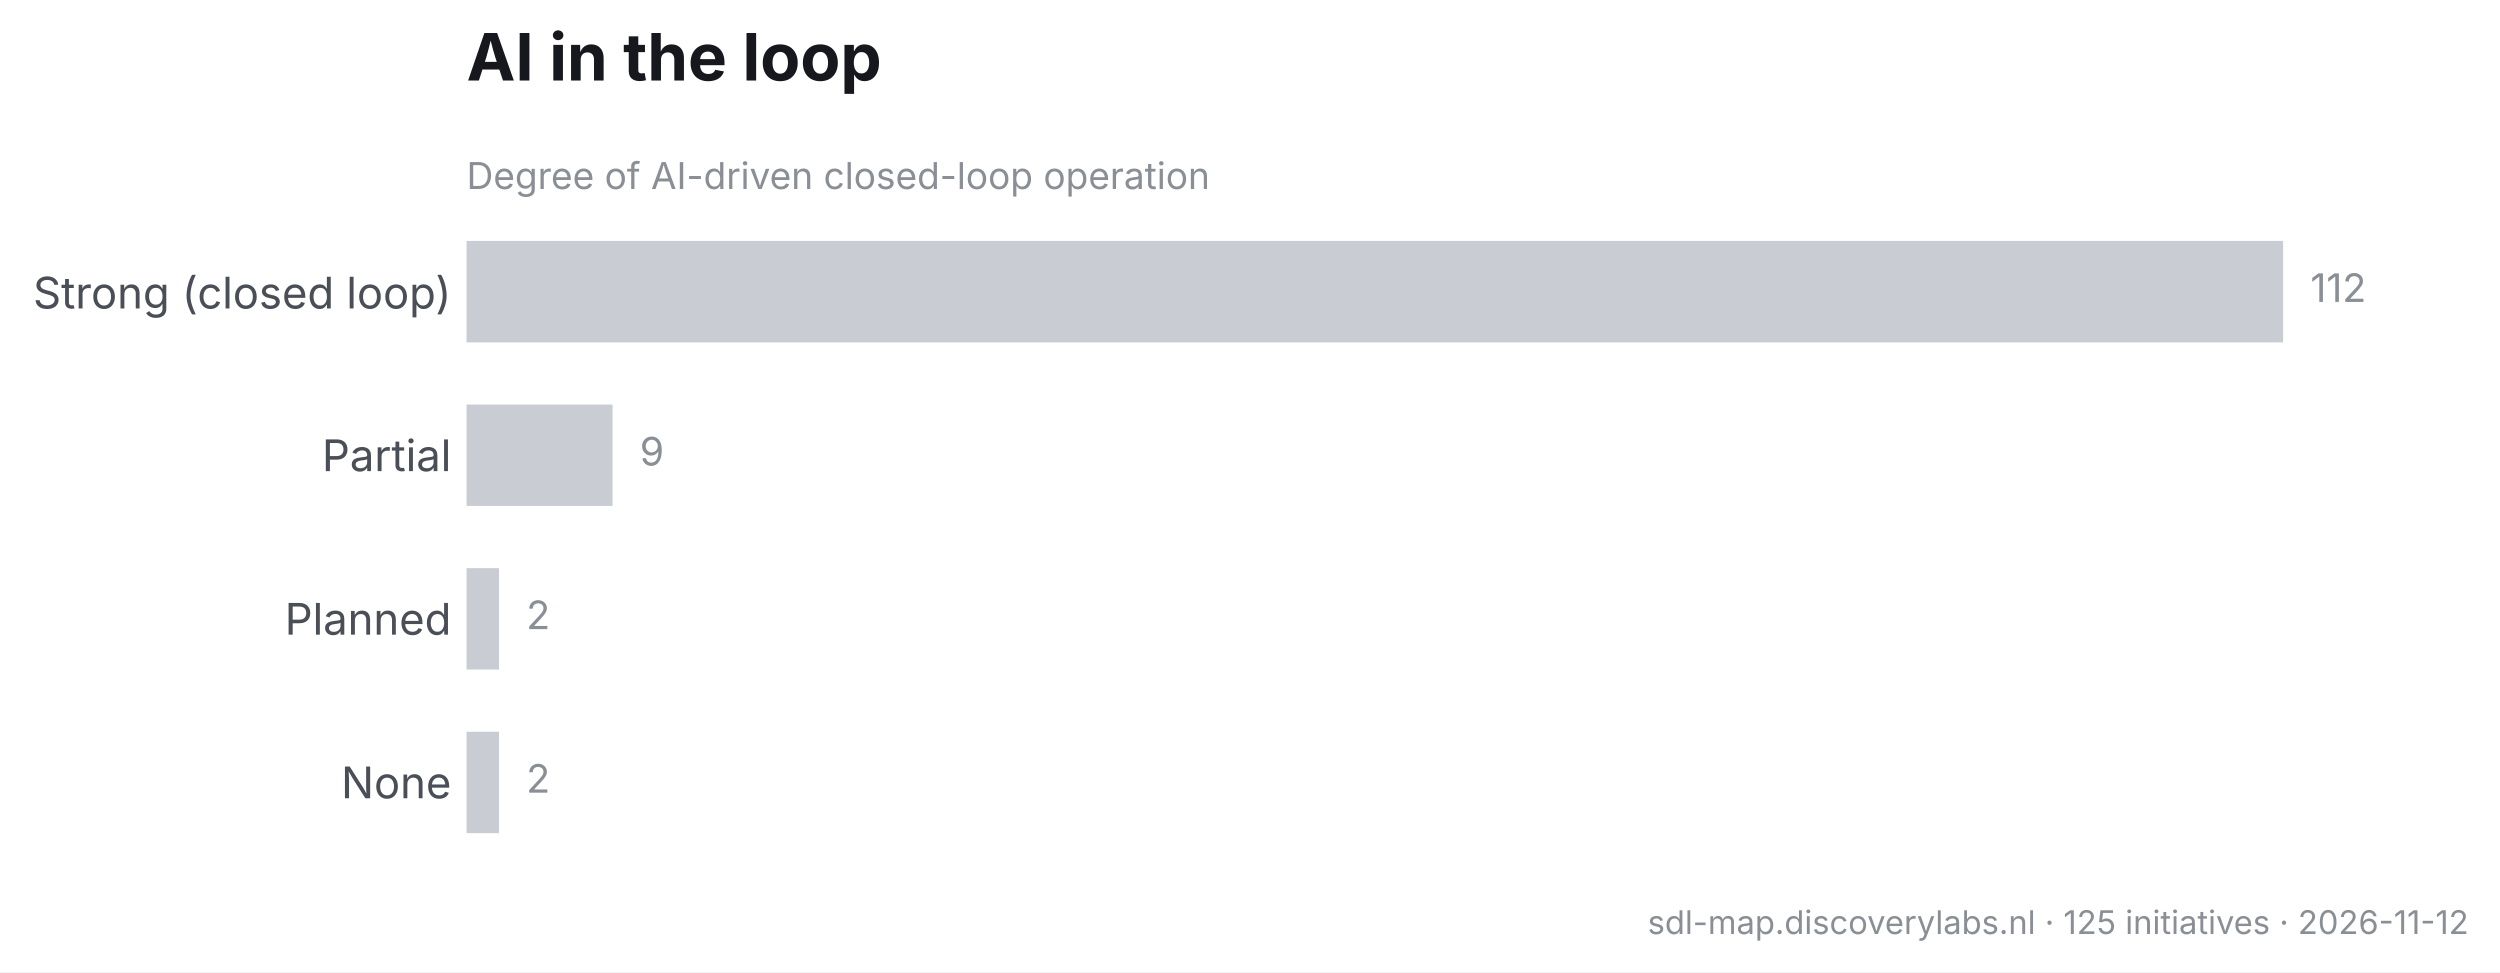
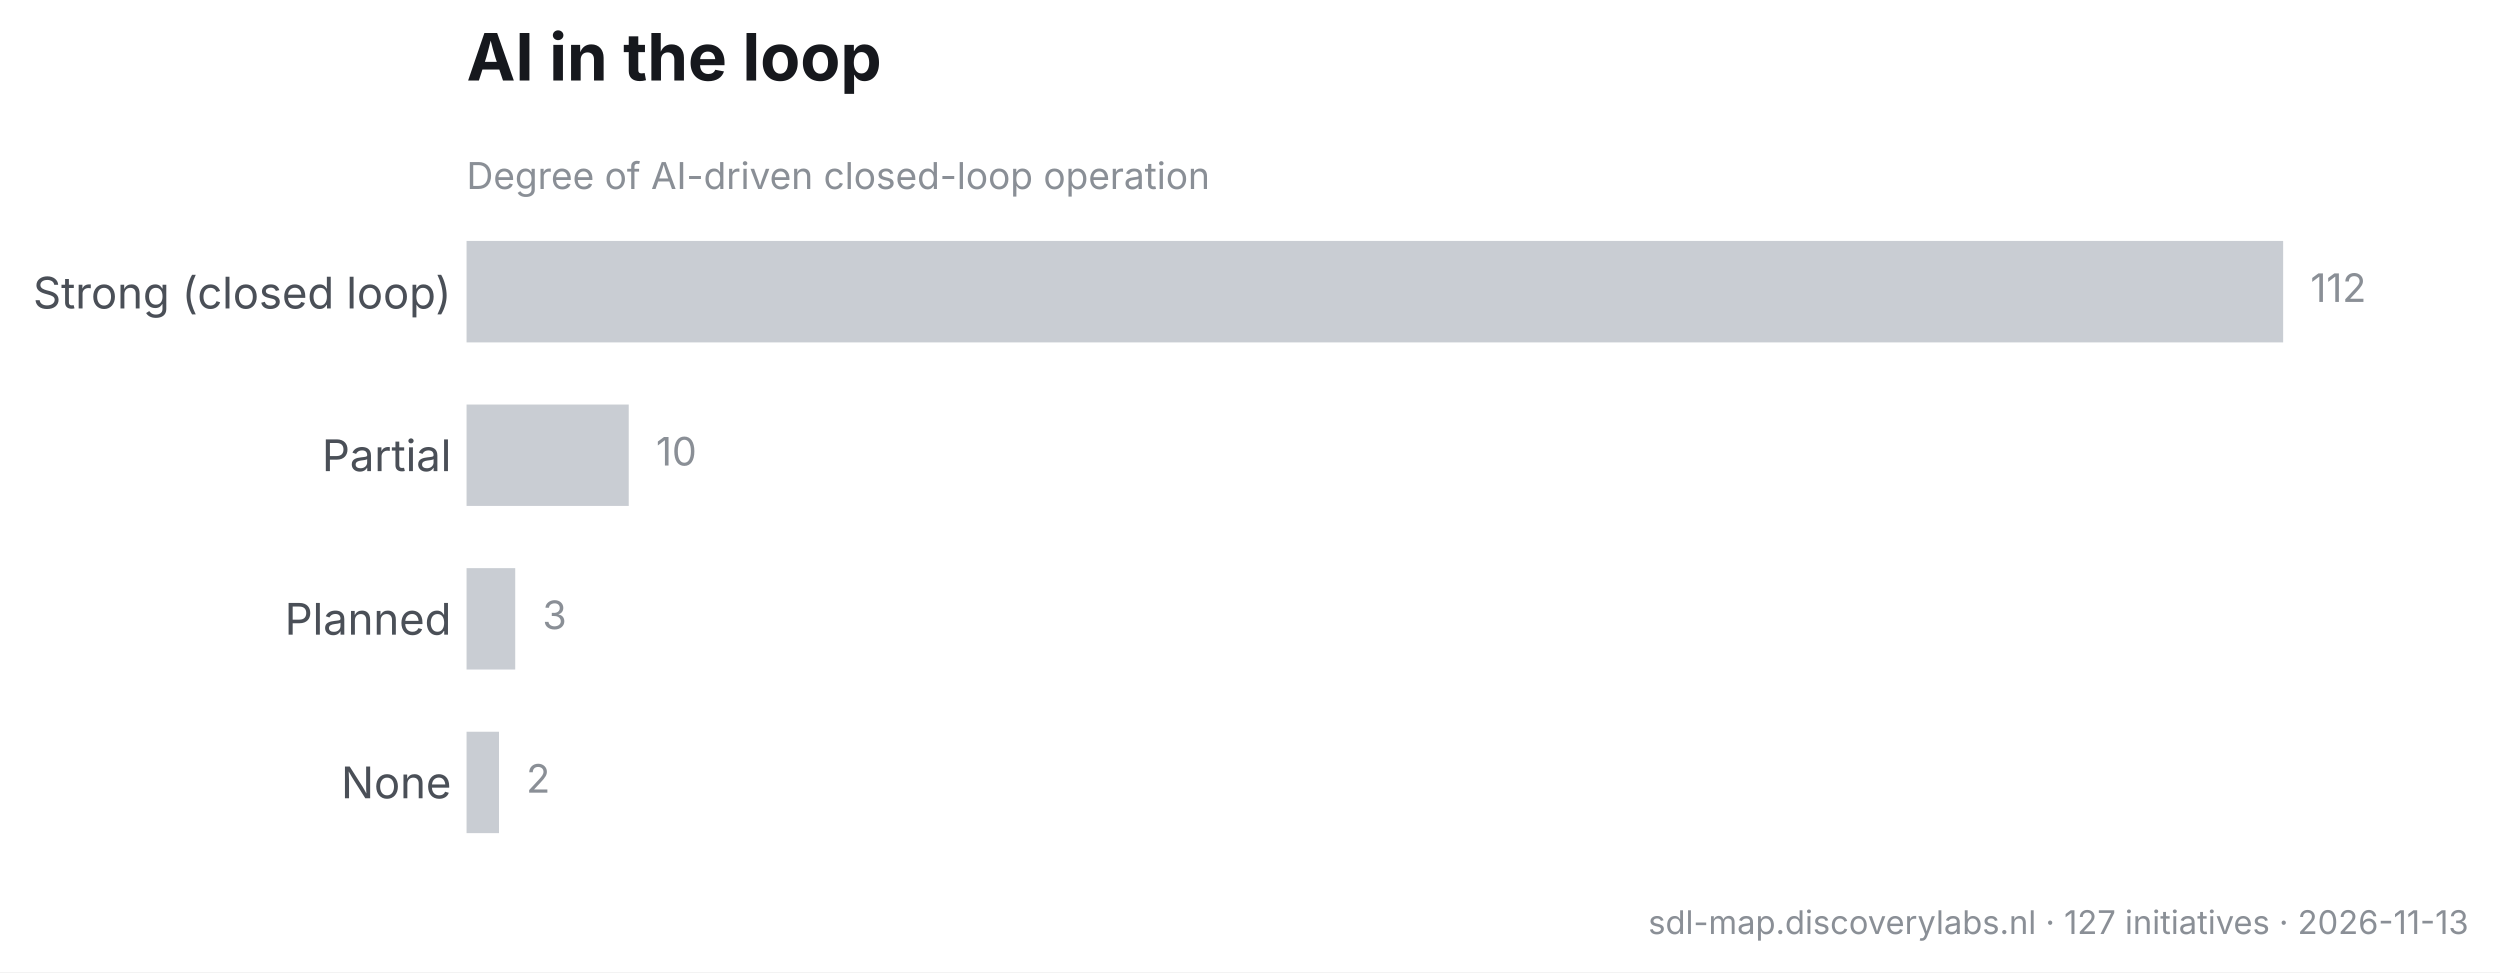
<svg xmlns="http://www.w3.org/2000/svg" width="573.399pt" height="222.984pt" viewBox="0 0 573.399 222.984" version="1.1">
  <defs>
    <style type="text/css">*{stroke-linejoin: round; stroke-linecap: butt}</style>
  </defs>
  <g id="figure_1">
    <g id="patch_1">
      <path d="M 0 222.984  L 573.399 222.984  L 573.399 0  L 0 0  z " style="fill: #ffffff" />
    </g>
    <g id="axes_1">
      <g id="patch_2">
        <path d="M 107.009 197.881  L 561.159 197.881  L 561.159 48.471  L 107.009 48.471  z " style="fill: #ffffff" />
      </g>
      <g id="matplotlib.axis_1" />
      <g id="matplotlib.axis_2">
        <g id="ytick_1">
          <g id="line2d_1" />
          <g id="text_1">
            <text style="font-size: 10px; font-family: 'Inter', 'Helvetica Neue', 'Arial', 'DejaVu Sans', 'Bitstream Vera Sans', 'Computer Modern Sans Serif', 'Lucida Grande', 'Verdana', 'Geneva', 'Lucid', 'Helvetica', 'Avant Garde', sans-serif; text-anchor: end; fill: #4a4f57" x="103.509" y="70.754" transform="rotate(-0 103.5094 70.75418)">Strong (closed loop)</text>
          </g>
        </g>
        <g id="ytick_2">
          <g id="line2d_2" />
          <g id="text_2">
            <text style="font-size: 10px; font-family: 'Inter', 'Helvetica Neue', 'Arial', 'DejaVu Sans', 'Bitstream Vera Sans', 'Computer Modern Sans Serif', 'Lucida Grande', 'Verdana', 'Geneva', 'Lucid', 'Helvetica', 'Avant Garde', sans-serif; text-anchor: end; fill: #4a4f57" x="103.509" y="108.053" transform="rotate(-0 103.5094 108.0528)">Partial</text>
          </g>
        </g>
        <g id="ytick_3">
          <g id="line2d_3" />
          <g id="text_3">
            <text style="font-size: 10px; font-family: 'Inter', 'Helvetica Neue', 'Arial', 'DejaVu Sans', 'Bitstream Vera Sans', 'Computer Modern Sans Serif', 'Lucida Grande', 'Verdana', 'Geneva', 'Lucid', 'Helvetica', 'Avant Garde', sans-serif; text-anchor: end; fill: #4a4f57" x="103.509" y="145.574" transform="rotate(-0 103.5094 145.574)">Planned</text>
          </g>
        </g>
        <g id="ytick_4">
          <g id="line2d_4" />
          <g id="text_4">
            <text style="font-size: 10px; font-family: 'Inter', 'Helvetica Neue', 'Arial', 'DejaVu Sans', 'Bitstream Vera Sans', 'Computer Modern Sans Serif', 'Lucida Grande', 'Verdana', 'Geneva', 'Lucid', 'Helvetica', 'Avant Garde', sans-serif; text-anchor: end; fill: #4a4f57" x="103.509" y="183.095" transform="rotate(-0 103.5094 183.0953)">None</text>
          </g>
        </g>
      </g>
      <g id="patch_3">
-         <path d="M 107.009 55.262  L 523.661 55.262  L 523.661 78.526  L 107.009 78.526  z " clip-path="url(#p364a20efb8)" style="fill: #c9cdd3" />
+         <path d="M 107.009 55.262  L 523.661 55.262  L 523.661 78.526  L 107.009 78.526  z " clip-path="url(#p29e34f05b6)" style="fill: #c9cdd3" />
      </g>
      <g id="patch_4">
-         <path d="M 107.009 92.784  L 140.49 92.784  L 140.49 116.047  L 107.009 116.047  z " clip-path="url(#p364a20efb8)" style="fill: #c9cdd3" />
+         <path d="M 107.009 92.784  L 144.21 92.784  L 144.21 116.047  L 107.009 116.047  z " clip-path="url(#p29e34f05b6)" style="fill: #c9cdd3" />
      </g>
      <g id="patch_5">
-         <path d="M 107.009 130.305  L 114.45 130.305  L 114.45 153.568  L 107.009 153.568  z " clip-path="url(#p364a20efb8)" style="fill: #c9cdd3" />
+         <path d="M 107.009 130.305  L 118.17 130.305  L 118.17 153.568  L 107.009 153.568  z " clip-path="url(#p29e34f05b6)" style="fill: #c9cdd3" />
      </g>
      <g id="patch_6">
-         <path d="M 107.009 167.826  L 114.45 167.826  L 114.45 191.089  L 107.009 191.089  z " clip-path="url(#p364a20efb8)" style="fill: #c9cdd3" />
+         <path d="M 107.009 167.826  L 114.45 167.826  L 114.45 191.089  L 107.009 191.089  z " clip-path="url(#p29e34f05b6)" style="fill: #c9cdd3" />
      </g>
      <g id="text_5">
        <text style="font-size: 9px; font-family: 'Inter', 'Helvetica Neue', 'Arial', 'DejaVu Sans', 'Bitstream Vera Sans', 'Computer Modern Sans Serif', 'Lucida Grande', 'Verdana', 'Geneva', 'Lucid', 'Helvetica', 'Avant Garde', sans-serif; text-anchor: start; fill: #8a8f96" x="529.911" y="69.249" transform="rotate(-0 529.9105 69.24949)">112</text>
      </g>
      <g id="text_6">
-         <text style="font-size: 9px; font-family: 'Inter', 'Helvetica Neue', 'Arial', 'DejaVu Sans', 'Bitstream Vera Sans', 'Computer Modern Sans Serif', 'Lucida Grande', 'Verdana', 'Geneva', 'Lucid', 'Helvetica', 'Avant Garde', sans-serif; text-anchor: start; fill: #8a8f96" x="146.74" y="106.771" transform="rotate(-0 146.7401 106.7707)">9</text>
+         <text style="font-size: 9px; font-family: 'Inter', 'Helvetica Neue', 'Arial', 'DejaVu Sans', 'Bitstream Vera Sans', 'Computer Modern Sans Serif', 'Lucida Grande', 'Verdana', 'Geneva', 'Lucid', 'Helvetica', 'Avant Garde', sans-serif; text-anchor: start; fill: #8a8f96" x="150.46" y="106.771" transform="rotate(-0 150.4602 106.7707)">10</text>
      </g>
      <g id="text_7">
-         <text style="font-size: 9px; font-family: 'Inter', 'Helvetica Neue', 'Arial', 'DejaVu Sans', 'Bitstream Vera Sans', 'Computer Modern Sans Serif', 'Lucida Grande', 'Verdana', 'Geneva', 'Lucid', 'Helvetica', 'Avant Garde', sans-serif; text-anchor: start; fill: #8a8f96" x="120.699" y="144.292" transform="rotate(-0 120.6993 144.292)">2</text>
+         <text style="font-size: 9px; font-family: 'Inter', 'Helvetica Neue', 'Arial', 'DejaVu Sans', 'Bitstream Vera Sans', 'Computer Modern Sans Serif', 'Lucida Grande', 'Verdana', 'Geneva', 'Lucid', 'Helvetica', 'Avant Garde', sans-serif; text-anchor: start; fill: #8a8f96" x="124.419" y="144.292" transform="rotate(-0 124.4194 144.292)">3</text>
      </g>
      <g id="text_8">
        <text style="font-size: 9px; font-family: 'Inter', 'Helvetica Neue', 'Arial', 'DejaVu Sans', 'Bitstream Vera Sans', 'Computer Modern Sans Serif', 'Lucida Grande', 'Verdana', 'Geneva', 'Lucid', 'Helvetica', 'Avant Garde', sans-serif; text-anchor: start; fill: #8a8f96" x="120.699" y="181.813" transform="rotate(-0 120.6993 181.8132)">2</text>
      </g>
      <g id="text_9">
        <text style="font-size: 8.5px; font-family: 'Inter', 'Helvetica Neue', 'Arial', 'DejaVu Sans', 'Bitstream Vera Sans', 'Computer Modern Sans Serif', 'Lucida Grande', 'Verdana', 'Geneva', 'Lucid', 'Helvetica', 'Avant Garde', sans-serif; text-anchor: start; fill: #8a8f96" x="107.009" y="43.35" transform="rotate(-0 107.0094 43.34994)">Degree of AI-driven closed-loop operation</text>
      </g>
      <g id="text_10">
        <text style="font-weight: 650; font-size: 15px; font-family: 'Inter', 'Helvetica Neue', 'Arial', 'DejaVu Sans', 'Bitstream Vera Sans', 'Computer Modern Sans Serif', 'Lucida Grande', 'Verdana', 'Geneva', 'Lucid', 'Helvetica', 'Avant Garde', sans-serif; text-anchor: start; fill: #16181d" x="107.009" y="18.471" transform="rotate(-0 107.0094 18.47109)">AI in the loop</text>
      </g>
    </g>
    <g id="text_11">
-       <text style="font-size: 7.5px; font-family: 'Inter', 'Helvetica Neue', 'Arial', 'DejaVu Sans', 'Bitstream Vera Sans', 'Computer Modern Sans Serif', 'Lucida Grande', 'Verdana', 'Geneva', 'Lucid', 'Helvetica', 'Avant Garde', sans-serif; text-anchor: end; fill: #8a8f96" x="566.199" y="214.225" transform="rotate(-0 566.1994 214.2247)">sdl-map.discoverylabs.nl · 125 initiatives · 2026-11-12</text>
+       <text style="font-size: 7.5px; font-family: 'Inter', 'Helvetica Neue', 'Arial', 'DejaVu Sans', 'Bitstream Vera Sans', 'Computer Modern Sans Serif', 'Lucida Grande', 'Verdana', 'Geneva', 'Lucid', 'Helvetica', 'Avant Garde', sans-serif; text-anchor: end; fill: #8a8f96" x="566.199" y="214.225" transform="rotate(-0 566.1994 214.2247)">sdl-map.discoverylabs.nl · 127 initiatives · 2026-11-13</text>
    </g>
  </g>
  <defs>
-     <clipPath id="p364a20efb8">
+     <clipPath id="p29e34f05b6">
      <rect x="107.009" y="48.471" width="454.15" height="149.41" />
    </clipPath>
  </defs>
</svg>
